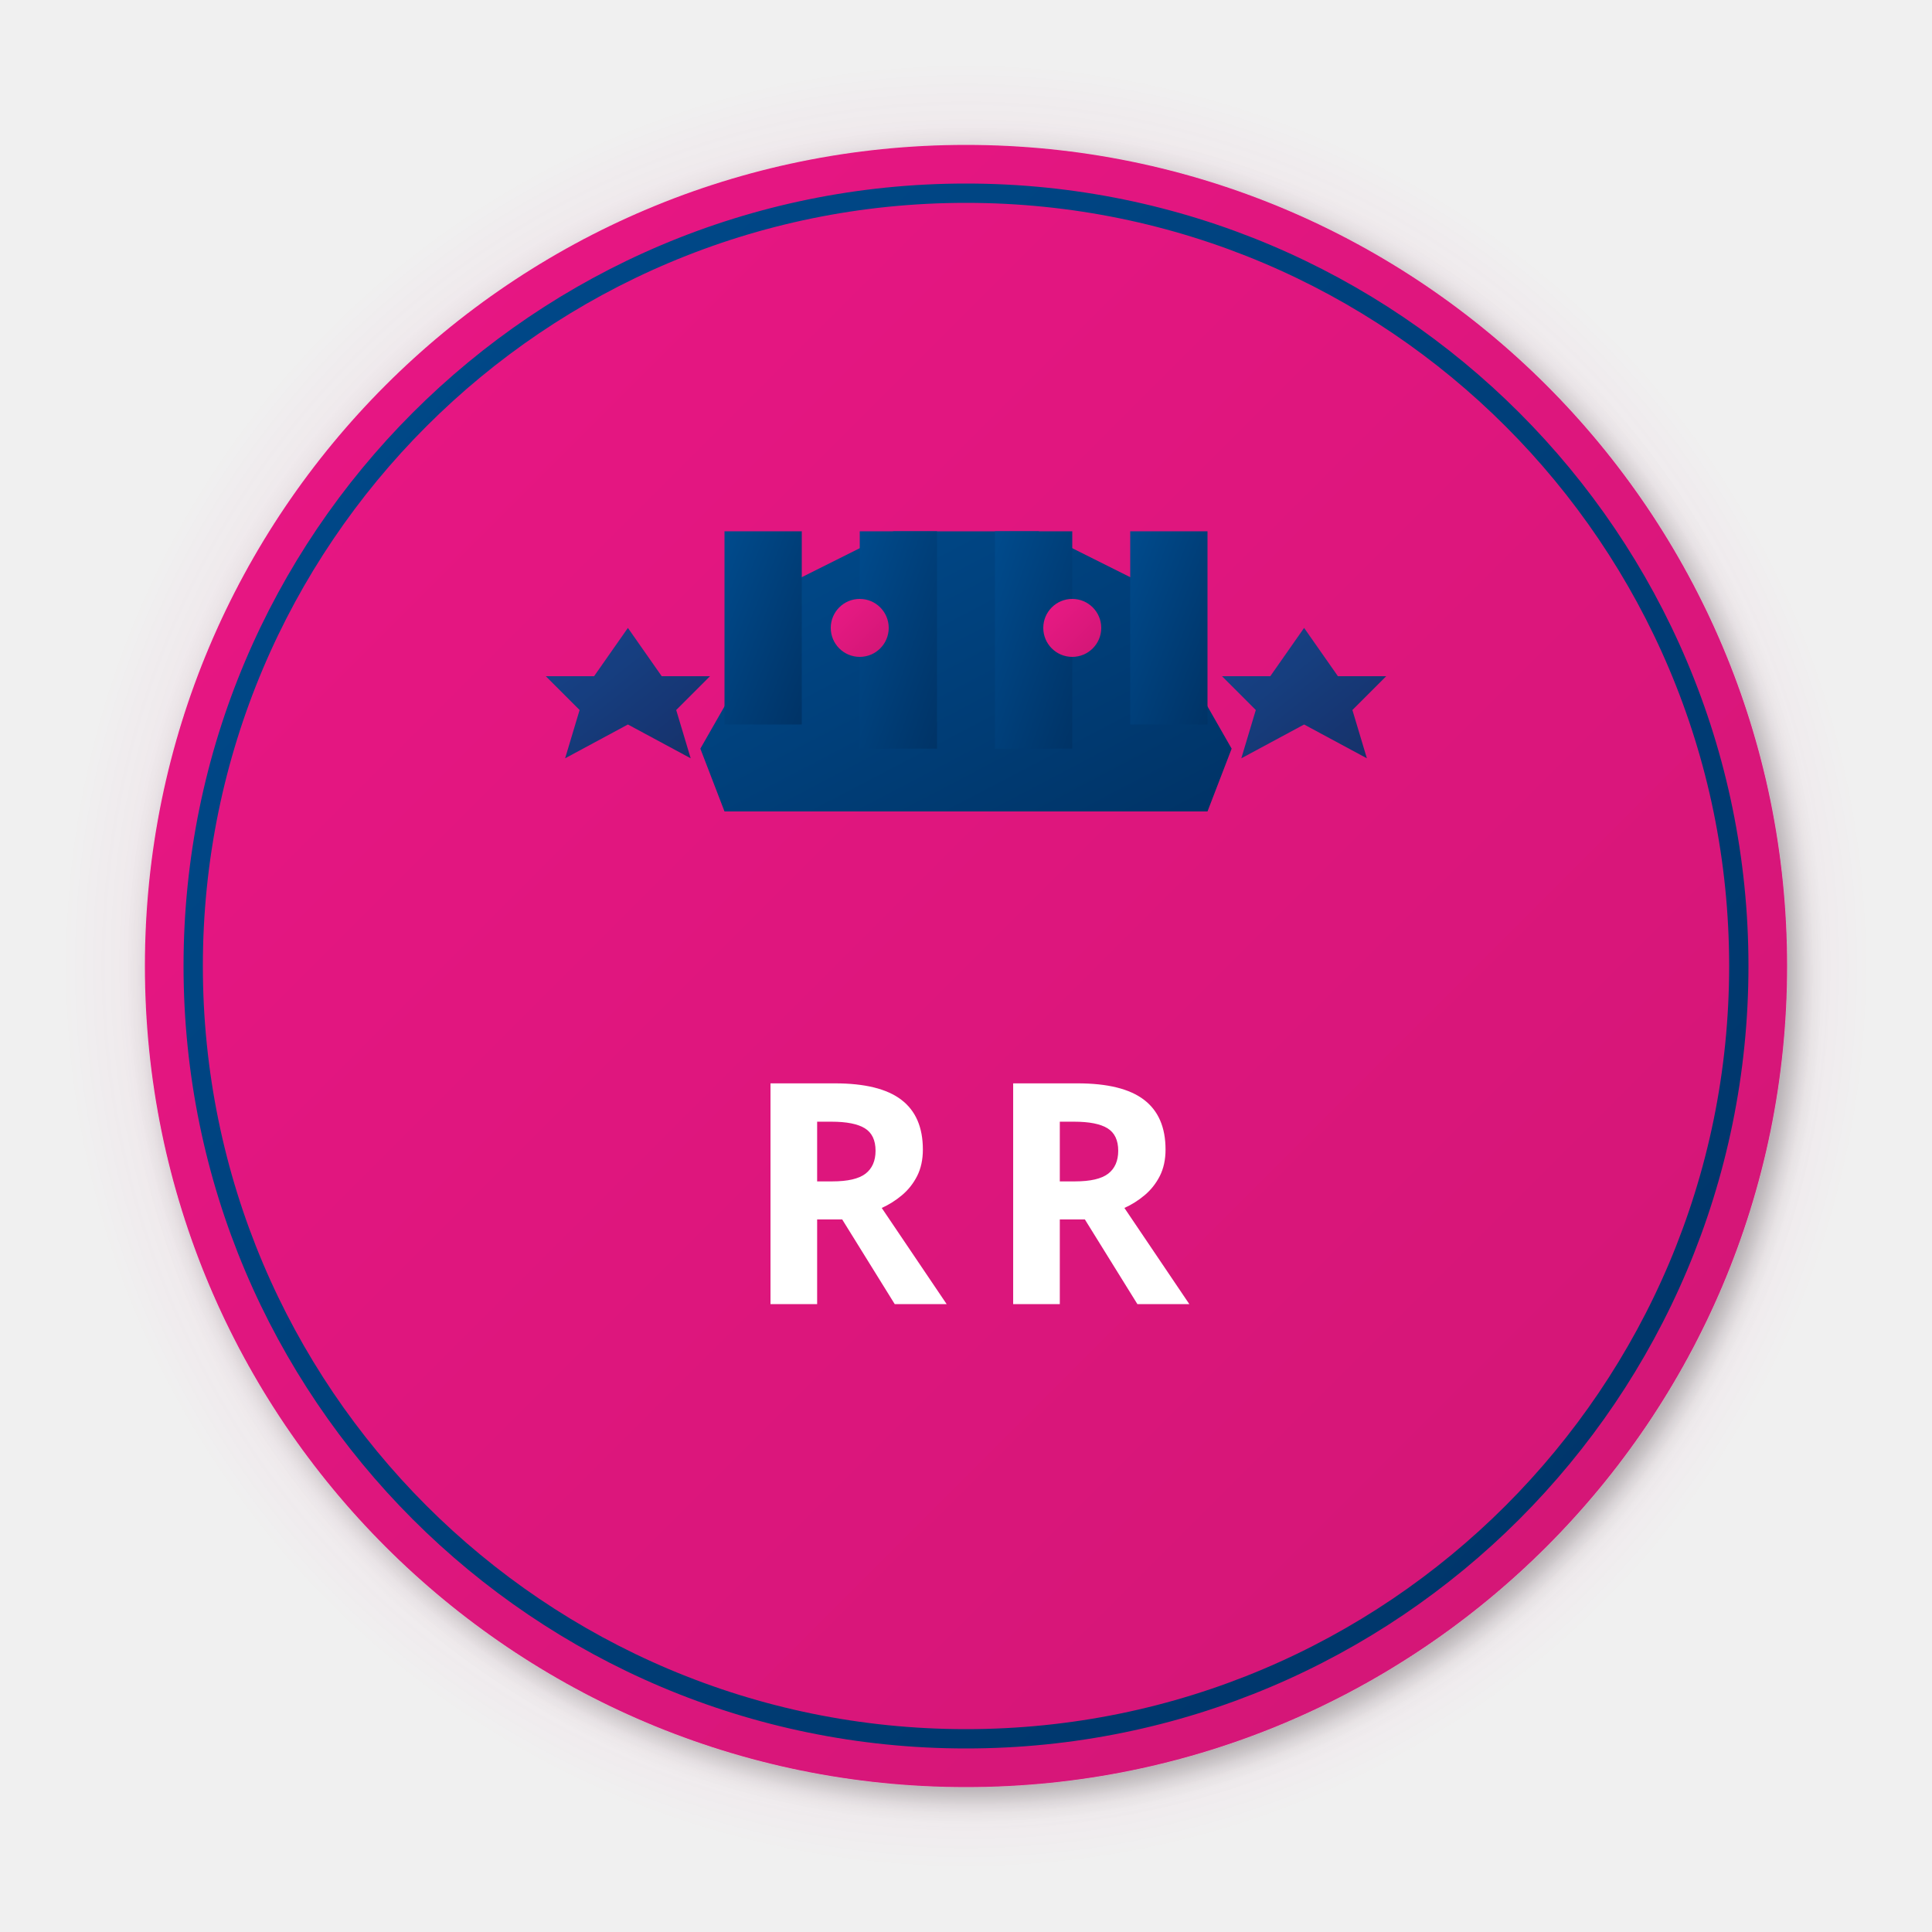
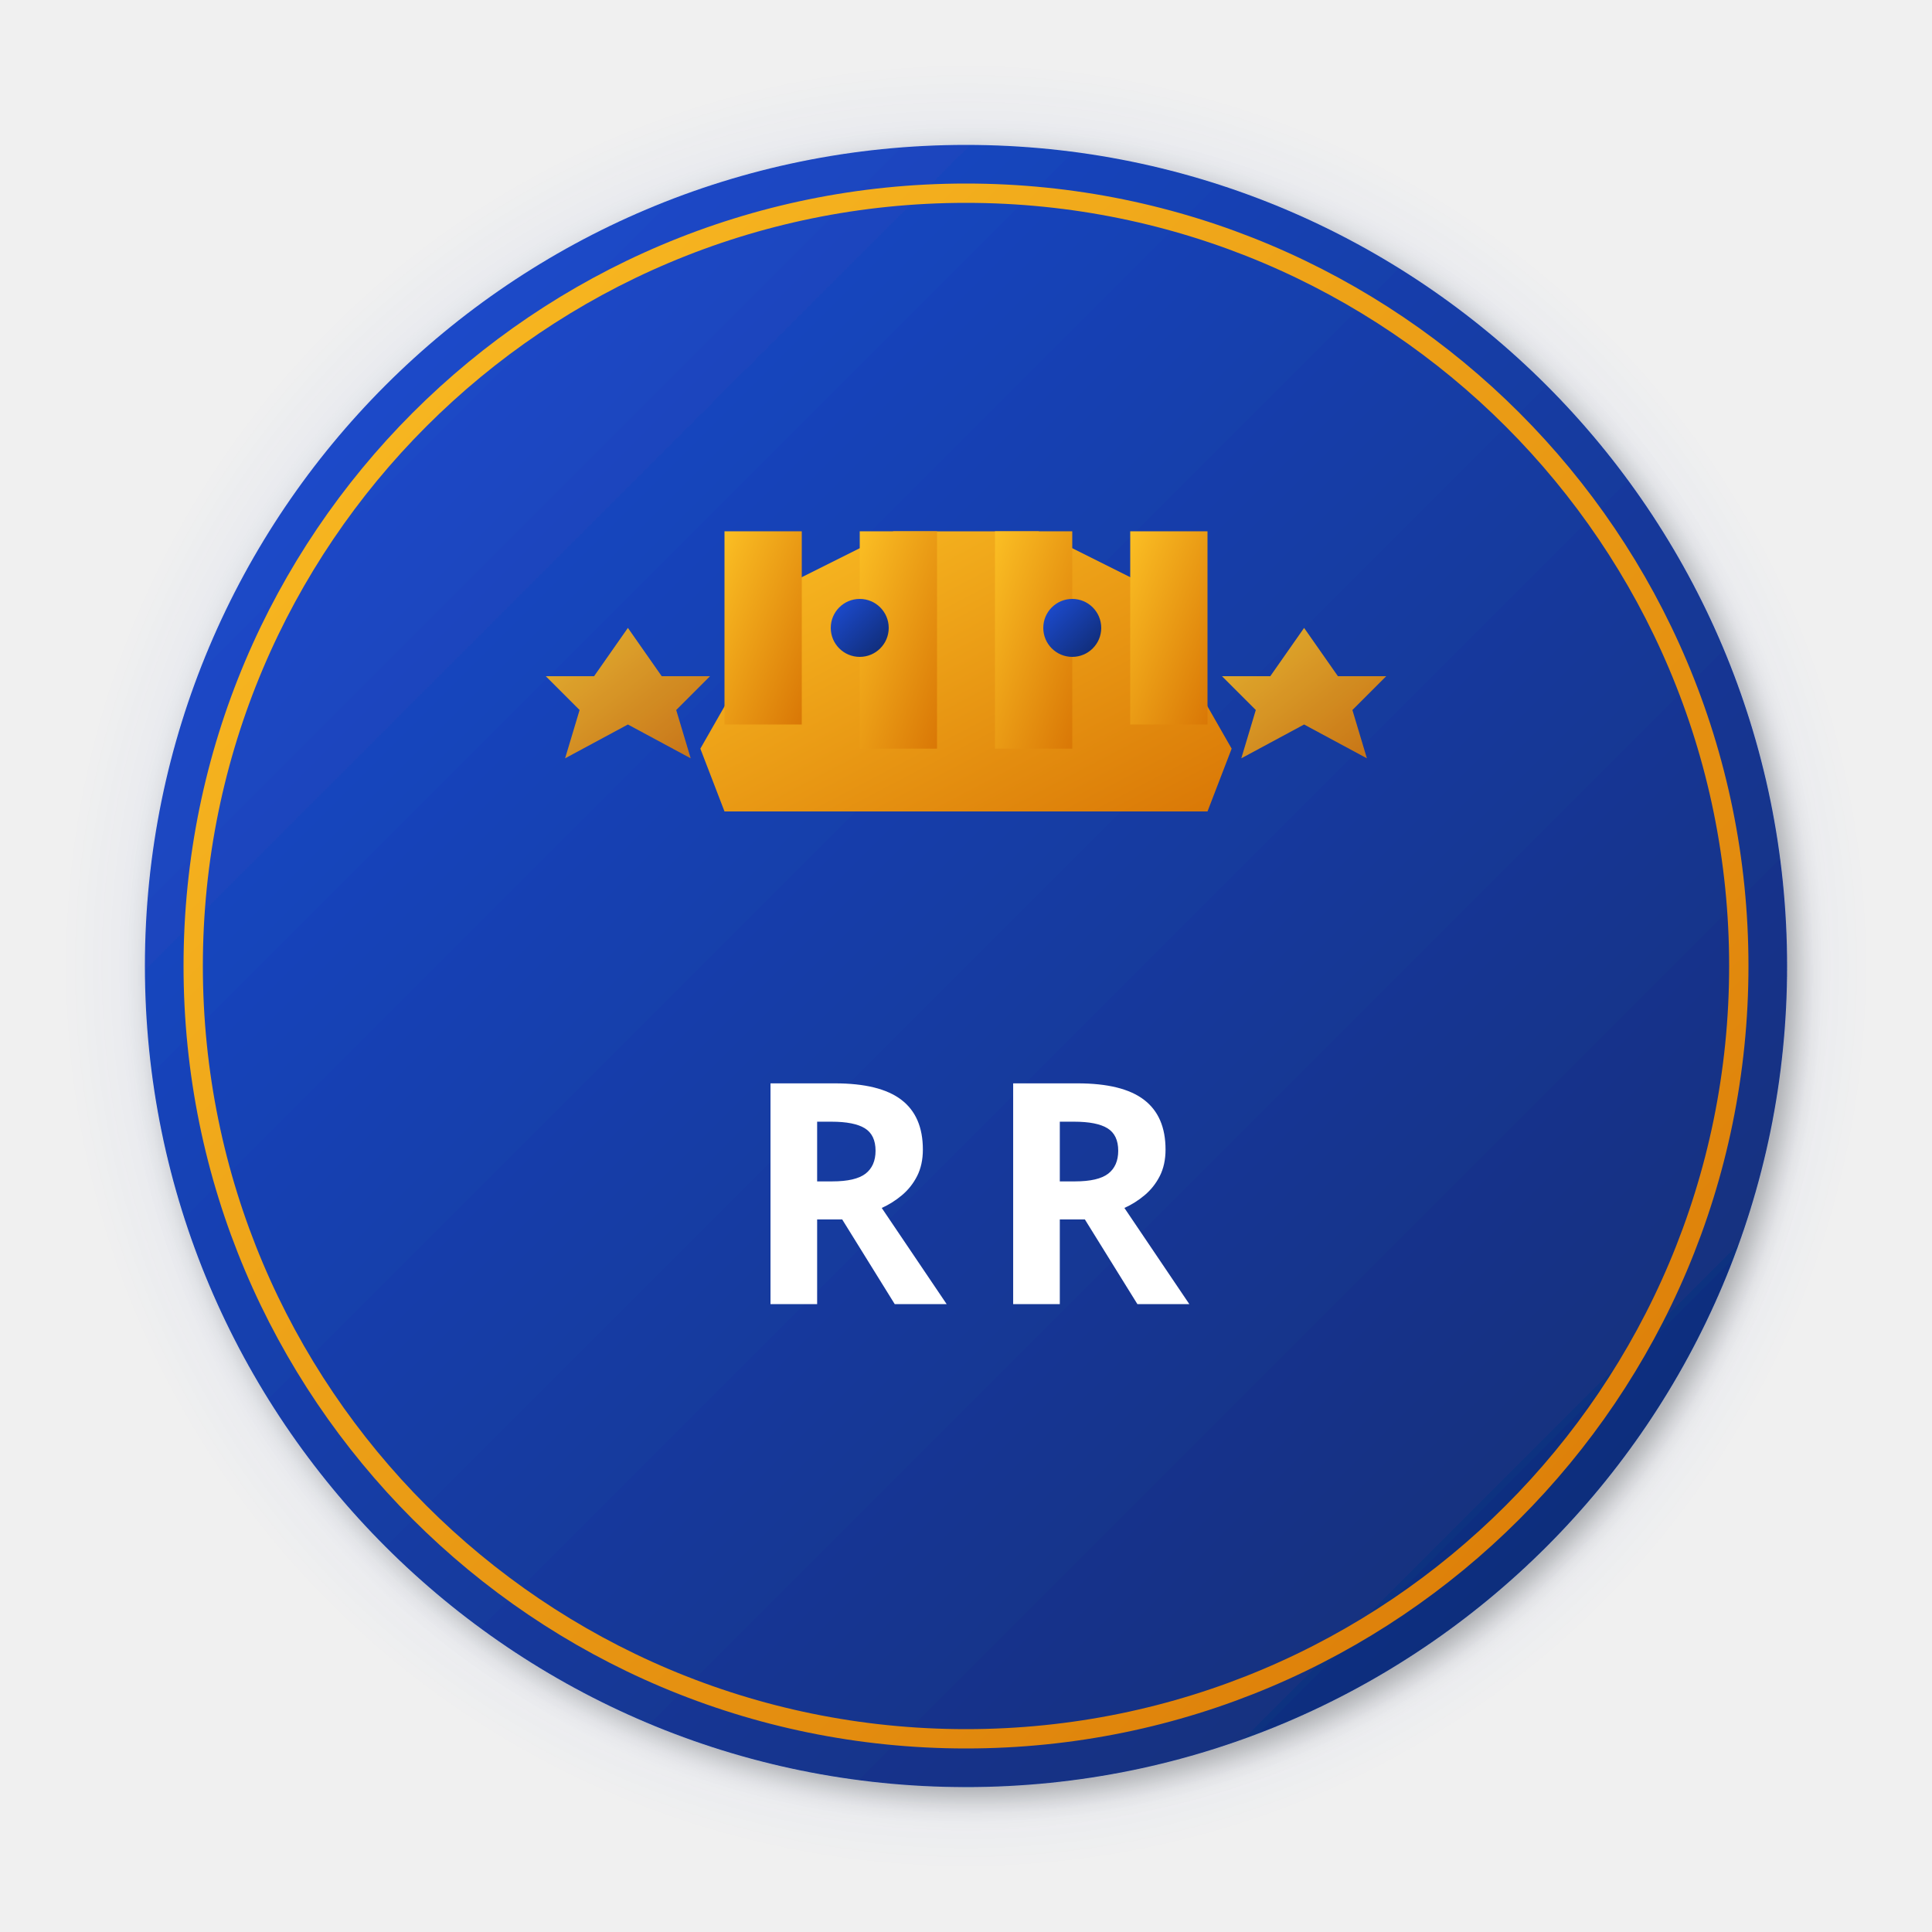
<svg xmlns="http://www.w3.org/2000/svg" width="400" height="400" viewBox="0 0 400 400">
  <defs>
-     <linearGradient id="rr-pink-grad" x1="0%" y1="0%" x2="100%" y2="100%">
-       <stop offset="0%" stop-color="#EA1A85" />
-       <stop offset="100%" stop-color="#D11675" />
+     <linearGradient id="rr-royal-grad" x1="0%" y1="0%" x2="100%" y2="100%">
+       <stop offset="0%" stop-color="#1D4ED8" />
+       <stop offset="100%" stop-color="#0F296D" />
    </linearGradient>
-     <linearGradient id="rr-blue-grad" x1="0%" y1="0%" x2="100%" y2="100%">
-       <stop offset="0%" stop-color="#004B8D" />
-       <stop offset="100%" stop-color="#003366" />
+     <linearGradient id="rr-gold-grad" x1="0%" y1="0%" x2="100%" y2="100%">
+       <stop offset="0%" stop-color="#FBBF24" />
+       <stop offset="100%" stop-color="#D97706" />
    </linearGradient>
    <radialGradient id="rr-glow" cx="50%" cy="50%">
-       <stop offset="0%" stop-color="#EA1A85" stop-opacity="0.4" />
-       <stop offset="100%" stop-color="#EA1A85" stop-opacity="0" />
+       <stop offset="0%" stop-color="#38BDF8" stop-opacity="0.4" />
+       <stop offset="100%" stop-color="#1D4ED8" stop-opacity="0" />
    </radialGradient>
    <filter id="rr-shadow">
      <feGaussianBlur in="SourceAlpha" stdDeviation="3" />
      <feOffset dx="2" dy="2" result="offsetblur" />
      <feComponentTransfer>
        <feFuncA type="linear" slope="0.3" />
      </feComponentTransfer>
      <feMerge>
        <feMergeNode />
        <feMergeNode in="SourceGraphic" />
      </feMerge>
    </filter>
  </defs>
  <circle cx="200" cy="200" r="190" fill="url(#rr-glow)" />
-   <circle cx="200" cy="200" r="170" fill="url(#rr-pink-grad)" filter="url(#rr-shadow)" />
-   <circle cx="200" cy="200" r="160" fill="none" stroke="url(#rr-blue-grad)" stroke-width="4" />
+   <circle cx="200" cy="200" r="170" fill="url(#rr-royal-grad)" filter="url(#rr-shadow)" />
+   <circle cx="200" cy="200" r="160" fill="none" stroke="url(#rr-gold-grad)" stroke-width="4" />
  <g transform="translate(200, 160)">
-     <path d="M -55 -5 L -35 -40 L -15 -50 L 15 -50 L 35 -40 L 55 -5 L 50 8 L -50 8 Z" fill="url(#rr-blue-grad)" />
-     <rect x="-50" y="-50" width="16" height="40" fill="url(#rr-blue-grad)" />
-     <rect x="-22" y="-50" width="16" height="45" fill="url(#rr-blue-grad)" />
-     <rect x="6" y="-50" width="16" height="45" fill="url(#rr-blue-grad)" />
-     <rect x="34" y="-50" width="16" height="40" fill="url(#rr-blue-grad)" />
-     <circle cx="-22" cy="-30" r="6" fill="url(#rr-pink-grad)" />
-     <circle cx="22" cy="-30" r="6" fill="url(#rr-pink-grad)" />
+     <path d="M -55 -5 L -35 -40 L -15 -50 L 15 -50 L 35 -40 L 55 -5 L 50 8 L -50 8 Z" fill="url(#rr-gold-grad)" />
+     <rect x="-50" y="-50" width="16" height="40" fill="url(#rr-gold-grad)" />
+     <rect x="-22" y="-50" width="16" height="45" fill="url(#rr-gold-grad)" />
+     <rect x="6" y="-50" width="16" height="45" fill="url(#rr-gold-grad)" />
+     <rect x="34" y="-50" width="16" height="40" fill="url(#rr-gold-grad)" />
+     <circle cx="-22" cy="-30" r="6" fill="url(#rr-royal-grad)" />
+     <circle cx="22" cy="-30" r="6" fill="url(#rr-royal-grad)" />
  </g>
  <text x="200" y="270" font-family="Arial Black, sans-serif" font-size="64" font-weight="900" fill="#FFFFFF" text-anchor="middle" letter-spacing="8">RR</text>
-   <path d="M 130 130 L 137 140 L 147 140 L 140 147 L 143 157 L 130 150 L 117 157 L 120 147 L 113 140 L 123 140 Z" fill="url(#rr-blue-grad)" opacity="0.9" />
-   <path d="M 270 130 L 277 140 L 287 140 L 280 147 L 283 157 L 270 150 L 257 157 L 260 147 L 253 140 L 263 140 Z" fill="url(#rr-blue-grad)" opacity="0.9" />
+   <path d="M 130 130 L 137 140 L 147 140 L 140 147 L 143 157 L 130 150 L 117 157 L 120 147 L 113 140 L 123 140 Z" fill="url(#rr-gold-grad)" opacity="0.9" />
+   <path d="M 270 130 L 277 140 L 287 140 L 280 147 L 283 157 L 270 150 L 257 157 L 260 147 L 253 140 L 263 140 Z" fill="url(#rr-gold-grad)" opacity="0.9" />
</svg>
